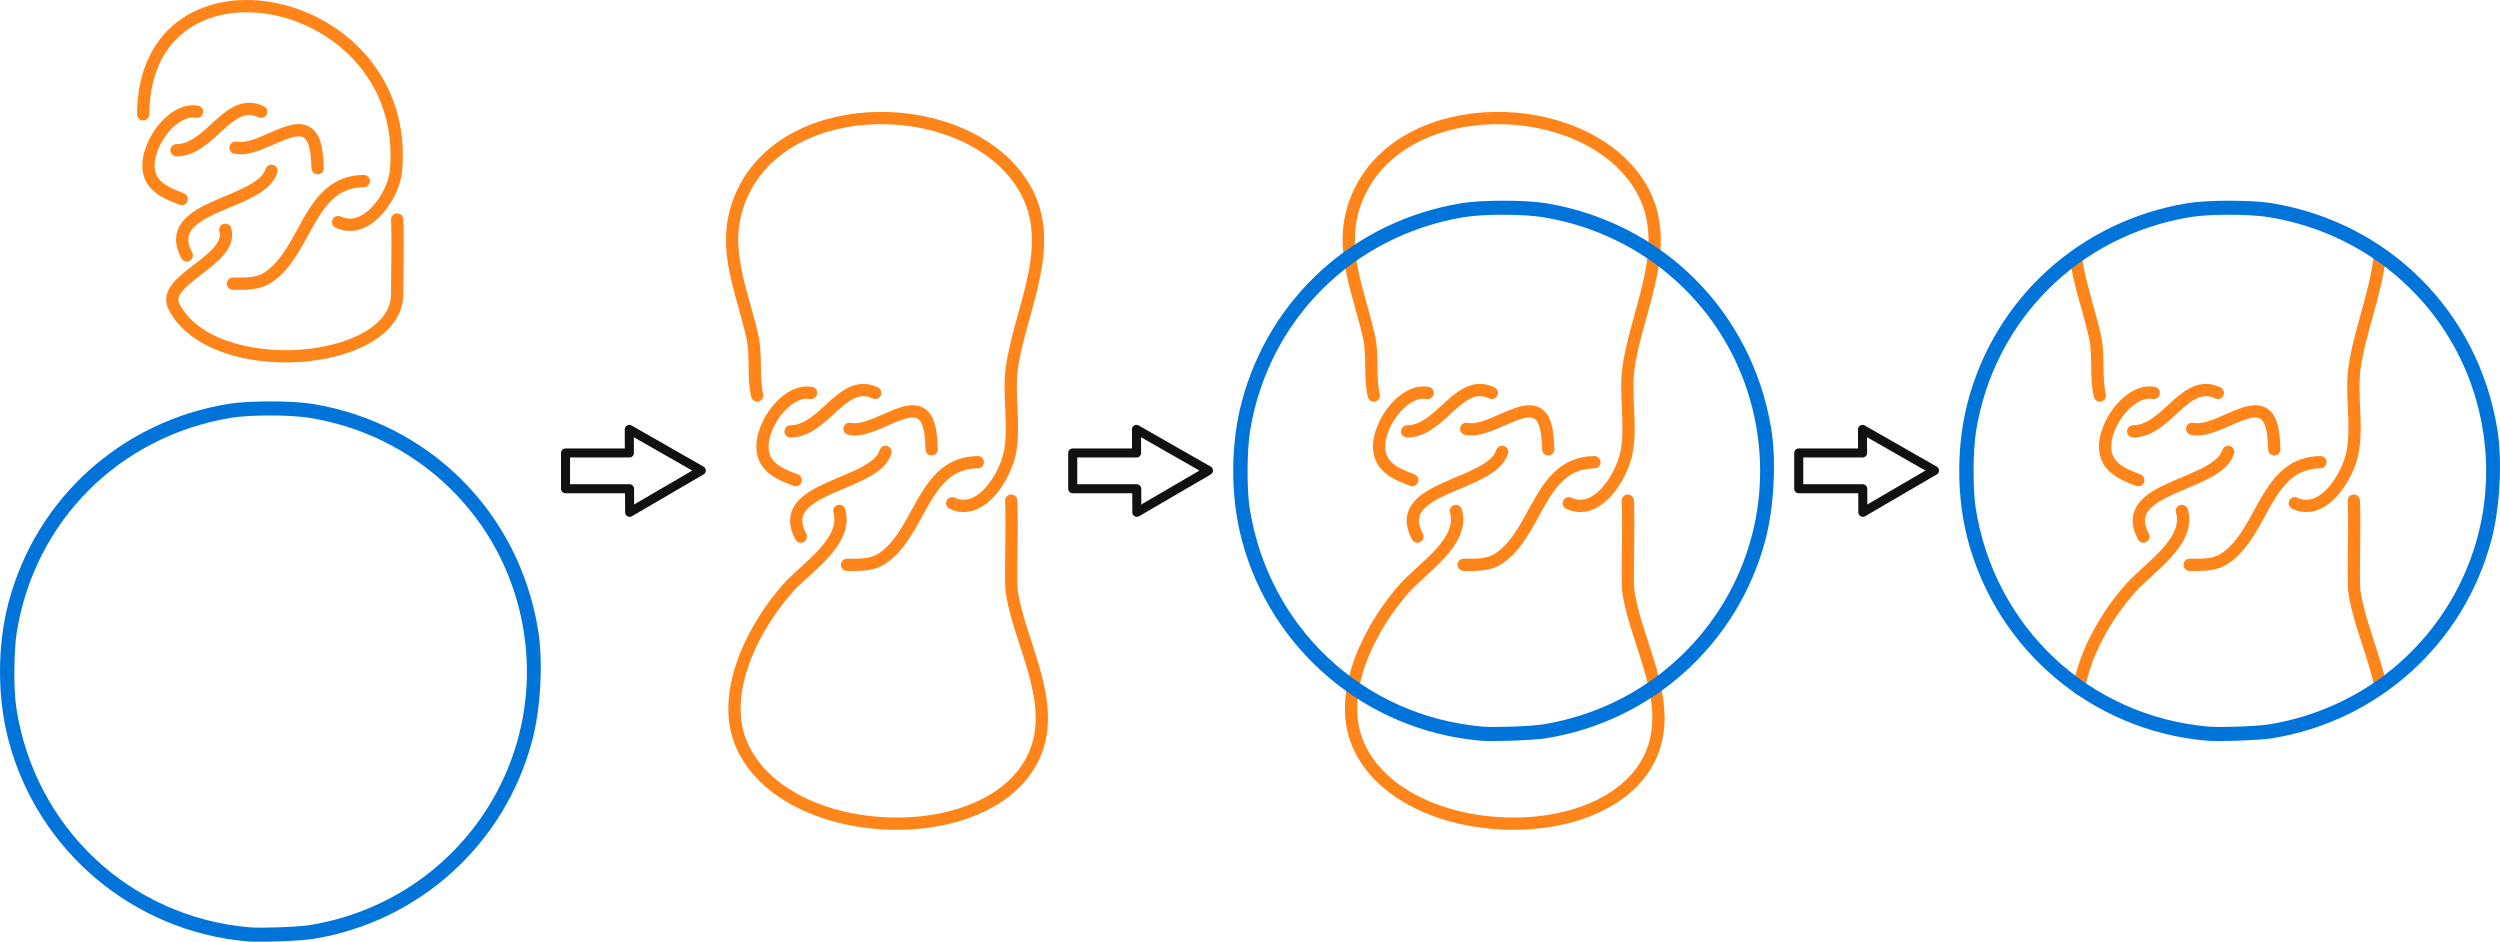
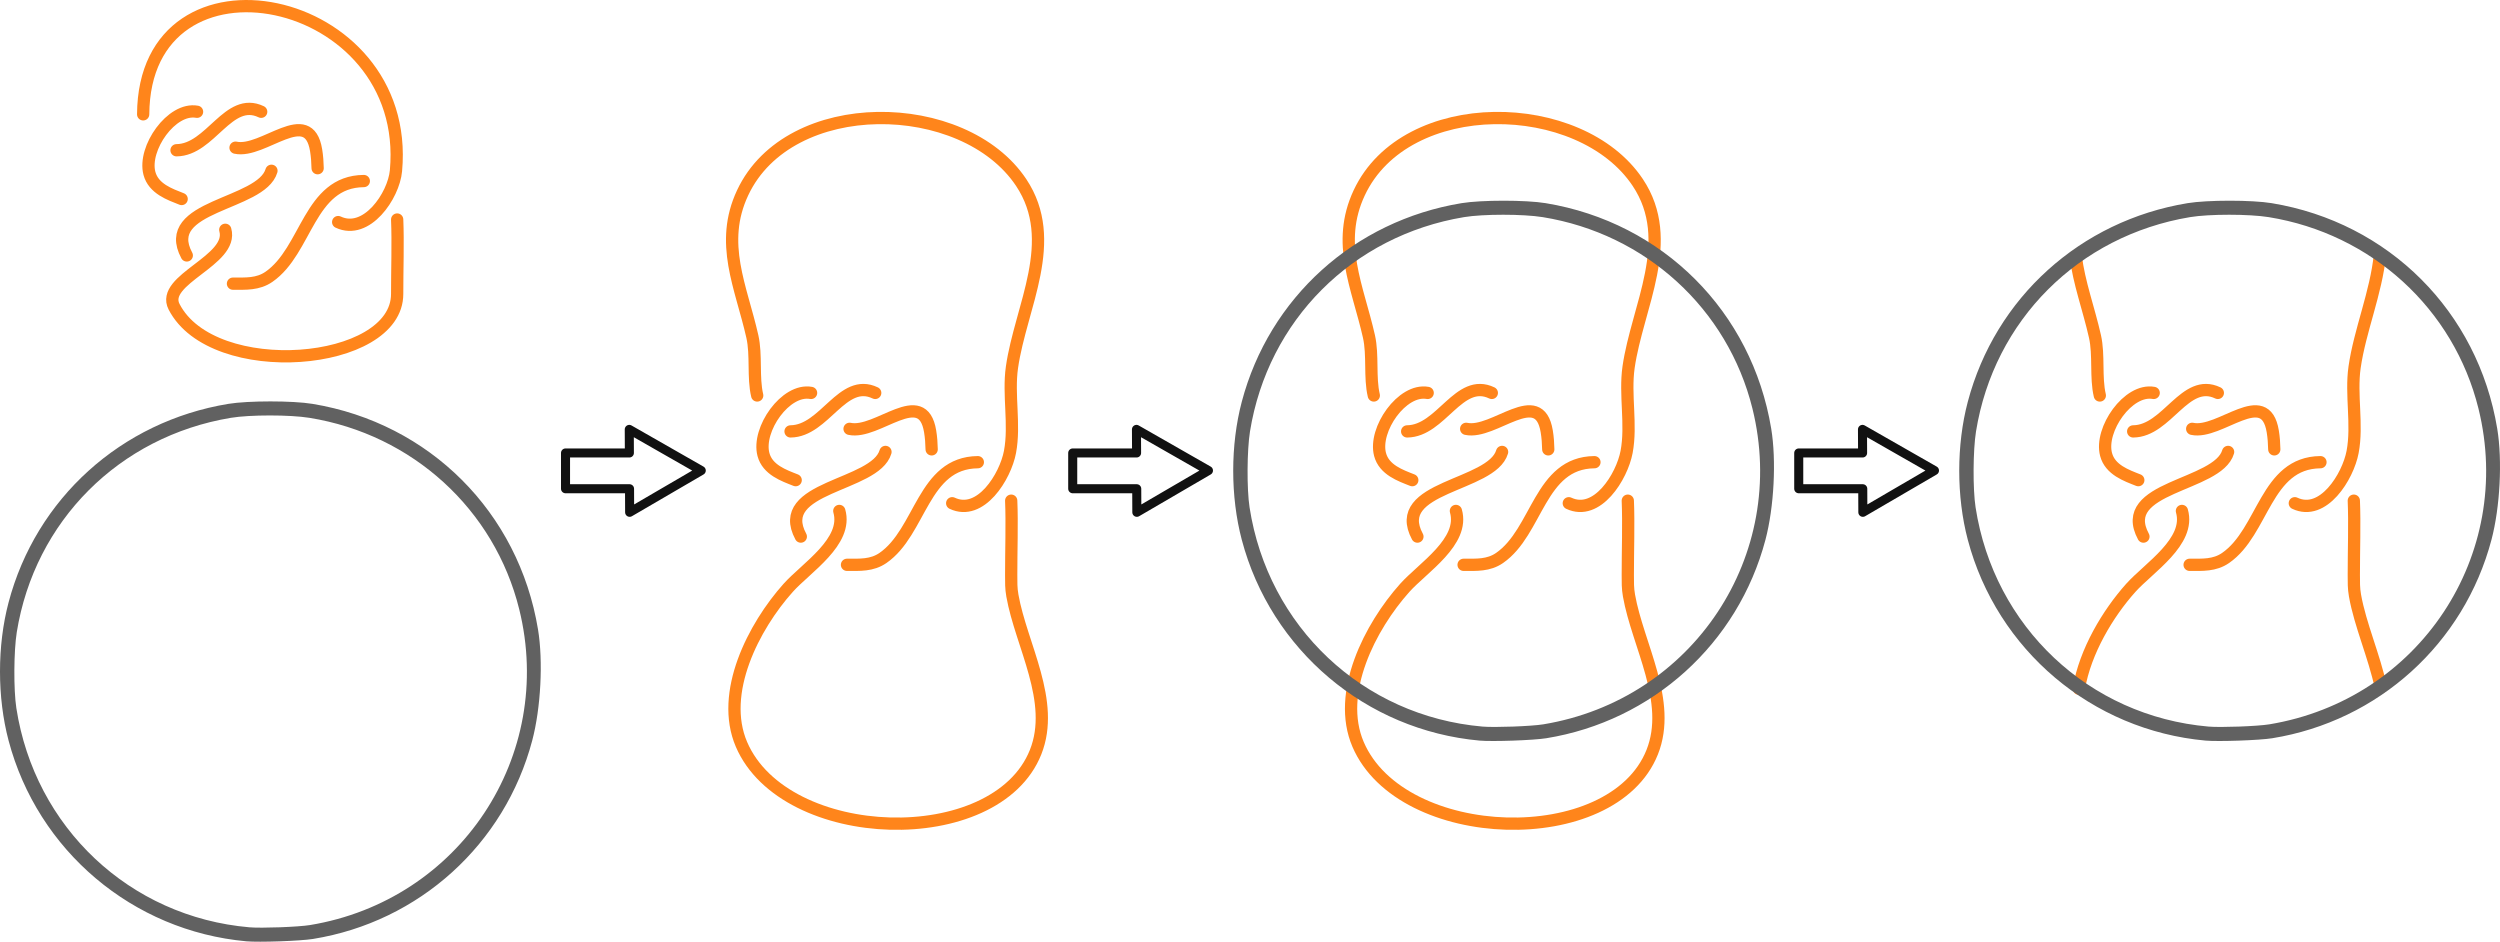
<svg xmlns="http://www.w3.org/2000/svg" xml:space="preserve" viewBox="0 0 880.467 331.658">
  <path d="M242.499 198.16c-1.508-6.333-.226-14.219-1.706-20.783-3.952-17.529-11.764-32.788-3.424-50.6 16.386-34.995 77.867-34.012 98.104-3.615 13.698 20.575-.2 43.724-3.248 65.058-1.387 9.705 1.122 20.19-.694 29.818-1.646 8.723-10.367 22.79-20.36 18.072m-56.926-25.3c12.03-.11 18.23-19.098 29.819-13.554m-28.011 30.722c-4.136-1.63-9.915-3.607-11.352-9.04-2.32-8.775 7.781-23.33 16.773-21.682m13.554 12.65c9.759 2.115 25.693-15.487 28.38.902.347 2.113.49 4.186.534 6.327m-16.264.903c-3.647 12.243-39.426 11.984-29.818 29.818m16.264 9.94c4.514 0 8.775.276 12.65-2.397 13.454-9.281 14.048-33.571 33.433-33.747m11.747 13.554c.343 8-.014 17.92 0 26.204.004 2.524-.05 4.58.419 7.229 3.082 17.445 15.284 37.238 8.183 55.118-13.981 35.208-88.316 32.845-103.588-2.71-7.8-18.161 4.28-41.528 16.42-55.115 6.384-7.146 21.128-16.283 18.025-27.111M26.247 99.142c.358-62.087 94.847-43.19 89.033 19.879-.815 8.84-10.368 22.79-20.36 18.071m-56.926-25.3c12.03-.109 18.23-19.097 29.818-13.554M39.801 128.96c-4.136-1.63-9.914-3.606-11.351-9.04-2.321-8.774 7.78-23.33 16.773-21.682m13.553 12.65c9.76 2.116 25.694-15.487 28.38.903.347 2.112.49 4.186.535 6.326m-16.265.904C67.78 131.264 32 131.005 41.608 148.839m16.265 9.94c4.513-.001 8.775.275 12.65-2.398 13.453-9.28 14.048-33.57 33.432-33.746m11.747 13.554c.344 7.999-.013 17.92 0 26.204.04 25.62-64.959 30.988-78.566 4.521-4.962-9.651 21.129-16.283 18.026-27.111" class="stroke-orange fill-orange" style="fill:none;stroke:#ff851b;stroke-width:4.32;stroke-linecap:round;stroke-dasharray:none" transform="translate(24.175 -58.876)" />
-   <path d="M62.588 390.39c-40.02-3.625-73.496-31.903-83.753-70.746-4.014-15.198-4.014-33.368 0-48.566 9.679-36.655 39.637-63.734 77.403-69.966 6.992-1.153 22.642-1.153 29.634 0 41.256 6.808 72.624 38.176 79.432 79.432 1.85 11.211.997 27.643-2.028 39.1-9.657 36.57-39.812 63.872-77.228 69.92-4.454.721-18.982 1.232-23.46.827m22.402-5.72c52.755-8.695 86.476-59.58 73.701-111.213-8.705-35.185-37.597-61.553-73.878-67.426-6.898-1.116-21.006-1.117-27.693-.002-39.312 6.559-69.068 36.349-75.385 75.472-1.068 6.615-1.147 20.3-.155 26.737 6.488 42.08 39.945 73.561 82.067 77.22 4.23.367 17.253-.113 21.343-.787z" class="stroke-blue fill-blue" style="display:inline;mix-blend-mode:normal;fill:#0074d9;fill-opacity:1;stroke:none;stroke-width:.353;stroke-opacity:1" transform="translate(24.175 -58.876)" />
+   <path d="M62.588 390.39c-40.02-3.625-73.496-31.903-83.753-70.746-4.014-15.198-4.014-33.368 0-48.566 9.679-36.655 39.637-63.734 77.403-69.966 6.992-1.153 22.642-1.153 29.634 0 41.256 6.808 72.624 38.176 79.432 79.432 1.85 11.211.997 27.643-2.028 39.1-9.657 36.57-39.812 63.872-77.228 69.92-4.454.721-18.982 1.232-23.46.827m22.402-5.72c52.755-8.695 86.476-59.58 73.701-111.213-8.705-35.185-37.597-61.553-73.878-67.426-6.898-1.116-21.006-1.117-27.693-.002-39.312 6.559-69.068 36.349-75.385 75.472-1.068 6.615-1.147 20.3-.155 26.737 6.488 42.08 39.945 73.561 82.067 77.22 4.23.367 17.253-.113 21.343-.787z" class="stroke-blue fill-blue" style="display:inline;mix-blend-mode:normal;fill:#616161;fill-opacity:1;stroke:none;stroke-width:.353;stroke-opacity:1" transform="translate(24.175 -58.876)" />
  <path d="M459.66 198.16c-1.508-6.333-.226-14.219-1.706-20.783-3.952-17.529-11.764-32.788-3.424-50.6 16.386-34.995 77.867-34.012 98.104-3.615 13.698 20.575-.2 43.724-3.248 65.058-1.387 9.705 1.123 20.19-.694 29.818-1.646 8.723-10.367 22.79-20.36 18.072m-56.926-25.3c12.03-.11 18.23-19.098 29.819-13.554m-28.011 30.722c-4.136-1.63-9.915-3.607-11.352-9.04-2.32-8.775 7.781-23.33 16.773-21.682m13.554 12.65c9.759 2.115 25.693-15.487 28.38.902.347 2.113.49 4.186.535 6.327m-16.265.903c-3.647 12.243-39.426 11.984-29.818 29.818m16.264 9.94c4.514 0 8.775.276 12.65-2.397 13.454-9.281 14.048-33.571 33.433-33.747m11.747 13.554c.343 8-.014 17.92 0 26.204.004 2.524-.05 4.58.419 7.229 3.082 17.445 15.284 37.238 8.184 55.118-13.982 35.208-88.317 32.845-103.59-2.71-7.8-18.161 4.28-41.528 16.42-55.115 6.385-7.146 21.13-16.283 18.027-27.111" class="stroke-orange fill-orange" style="fill:none;stroke:#ff851b;stroke-width:4.32;stroke-linecap:round;stroke-dasharray:none" transform="translate(24.175 -58.876)" />
-   <path d="M496.91 319.705c-40.02-3.626-73.496-31.903-83.753-70.747-4.014-15.198-4.014-33.368 0-48.566 9.679-36.655 39.637-63.734 77.404-69.965 6.991-1.154 22.641-1.154 29.633 0 41.257 6.807 72.624 38.175 79.432 79.432 1.85 11.21.997 27.642-2.028 39.1-9.657 36.57-39.812 63.871-77.228 69.92-4.454.72-18.982 1.232-23.46.826m22.402-5.72c52.755-8.696 86.477-59.58 73.701-111.214-8.705-35.184-37.597-61.553-73.877-67.425-6.9-1.117-21.007-1.118-27.694-.002-39.312 6.558-69.068 36.348-75.385 75.471-1.068 6.615-1.147 20.3-.155 26.737 6.488 42.08 39.946 73.561 82.067 77.22 4.23.367 17.253-.113 21.343-.787z" class="stroke-blue fill-blue" style="display:inline;mix-blend-mode:normal;fill:#0074d9;fill-opacity:1;stroke:none;stroke-width:.353;stroke-opacity:1" transform="translate(24.175 -58.876)" />
+   <path d="M496.91 319.705c-40.02-3.626-73.496-31.903-83.753-70.747-4.014-15.198-4.014-33.368 0-48.566 9.679-36.655 39.637-63.734 77.404-69.965 6.991-1.154 22.641-1.154 29.633 0 41.257 6.807 72.624 38.175 79.432 79.432 1.85 11.21.997 27.642-2.028 39.1-9.657 36.57-39.812 63.871-77.228 69.92-4.454.72-18.982 1.232-23.46.826m22.402-5.72c52.755-8.696 86.477-59.58 73.701-111.214-8.705-35.184-37.597-61.553-73.877-67.425-6.9-1.117-21.007-1.118-27.694-.002-39.312 6.558-69.068 36.348-75.385 75.471-1.068 6.615-1.147 20.3-.155 26.737 6.488 42.08 39.946 73.561 82.067 77.22 4.23.367 17.253-.113 21.343-.787z" class="stroke-blue fill-blue" style="display:inline;mix-blend-mode:normal;fill:#616161;fill-opacity:1;stroke:none;stroke-width:.353;stroke-opacity:1" transform="translate(24.175 -58.876)" />
  <path d="M715.354 198.16c-1.508-6.333-.227-14.219-1.706-20.783-2.223-9.861-5.668-19.004-6.772-28.287m107.12-.443c-1.306 13.21-7.08 26.72-8.916 39.573-1.387 9.705 1.122 20.19-.694 29.818-1.646 8.723-10.367 22.79-20.36 18.072m-56.926-25.3c12.03-.11 18.23-19.098 29.818-13.554m-28.01 30.722c-4.136-1.63-9.915-3.607-11.352-9.04-2.321-8.775 7.781-23.33 16.773-21.682m13.554 12.65c9.758 2.115 25.693-15.487 28.38.902.347 2.113.49 4.186.534 6.327m-16.264.903c-3.647 12.243-39.427 11.984-29.818 29.818m16.264 9.94c4.514 0 8.775.276 12.65-2.397 13.454-9.281 14.048-33.571 33.433-33.747m11.746 13.554c.344 8-.013 17.92 0 26.204.004 2.524-.049 4.58.42 7.229 1.81 10.251 6.771 21.314 9.113 32.322m-106.379.46c2.236-13.218 10.245-26.496 18.28-35.49 6.385-7.145 21.129-16.282 18.026-27.11" class="stroke-orange fill-orange" style="fill:none;stroke:#ff851b;stroke-width:4.32;stroke-linecap:round;stroke-dasharray:none" transform="translate(24.175 -58.876)" />
-   <path d="M752.604 319.705c-40.02-3.626-73.496-31.903-83.754-70.747-4.013-15.198-4.013-33.368 0-48.566 9.68-36.655 39.638-63.734 77.404-69.965 6.992-1.154 22.642-1.154 29.634 0 41.256 6.807 72.624 38.175 79.432 79.432 1.85 11.21.997 27.642-2.028 39.1-9.658 36.57-39.812 63.871-77.228 69.92-4.454.72-18.982 1.232-23.46.826m22.402-5.72c52.755-8.696 86.476-59.58 73.701-111.214-8.705-35.184-37.597-61.553-73.878-67.425-6.898-1.117-21.006-1.118-27.693-.002-39.312 6.558-69.068 36.348-75.385 75.471-1.068 6.615-1.148 20.3-.155 26.737 6.488 42.08 39.945 73.561 82.067 77.22 4.23.367 17.253-.113 21.343-.787z" class="stroke-blue fill-blue" style="display:inline;mix-blend-mode:normal;fill:#0074d9;fill-opacity:1;stroke:none;stroke-width:.353;stroke-opacity:1" transform="translate(24.175 -58.876)" />
+   <path d="M752.604 319.705c-40.02-3.626-73.496-31.903-83.754-70.747-4.013-15.198-4.013-33.368 0-48.566 9.68-36.655 39.638-63.734 77.404-69.965 6.992-1.154 22.642-1.154 29.634 0 41.256 6.807 72.624 38.175 79.432 79.432 1.85 11.21.997 27.642-2.028 39.1-9.658 36.57-39.812 63.871-77.228 69.92-4.454.72-18.982 1.232-23.46.826m22.402-5.72c52.755-8.696 86.476-59.58 73.701-111.214-8.705-35.184-37.597-61.553-73.878-67.425-6.898-1.117-21.006-1.118-27.693-.002-39.312 6.558-69.068 36.348-75.385 75.471-1.068 6.615-1.148 20.3-.155 26.737 6.488 42.08 39.945 73.561 82.067 77.22 4.23.367 17.253-.113 21.343-.787z" class="stroke-blue fill-blue" style="display:inline;mix-blend-mode:normal;fill:#616161;fill-opacity:1;stroke:none;stroke-width:.353;stroke-opacity:1" transform="translate(24.175 -58.876)" />
  <path d="m197.446 210.105.036 8.3h-22.487v12.6h22.545l.036 8.3 25.223-14.712zM631.768 210.105l.037 8.3h-22.488v12.6h22.545l.036 8.3 25.223-14.712zM376.074 210.105l.037 8.3h-22.488v12.6h22.545l.037 8.3 25.223-14.712z" class="stroke-foreground fill-foreground" style="fill:none;fill-opacity:1;stroke:#111;stroke-width:3.187;stroke-linecap:round;stroke-linejoin:round;stroke-miterlimit:4.1;stroke-dasharray:none;stroke-opacity:1" transform="translate(24.175 -58.876)" />
</svg>
